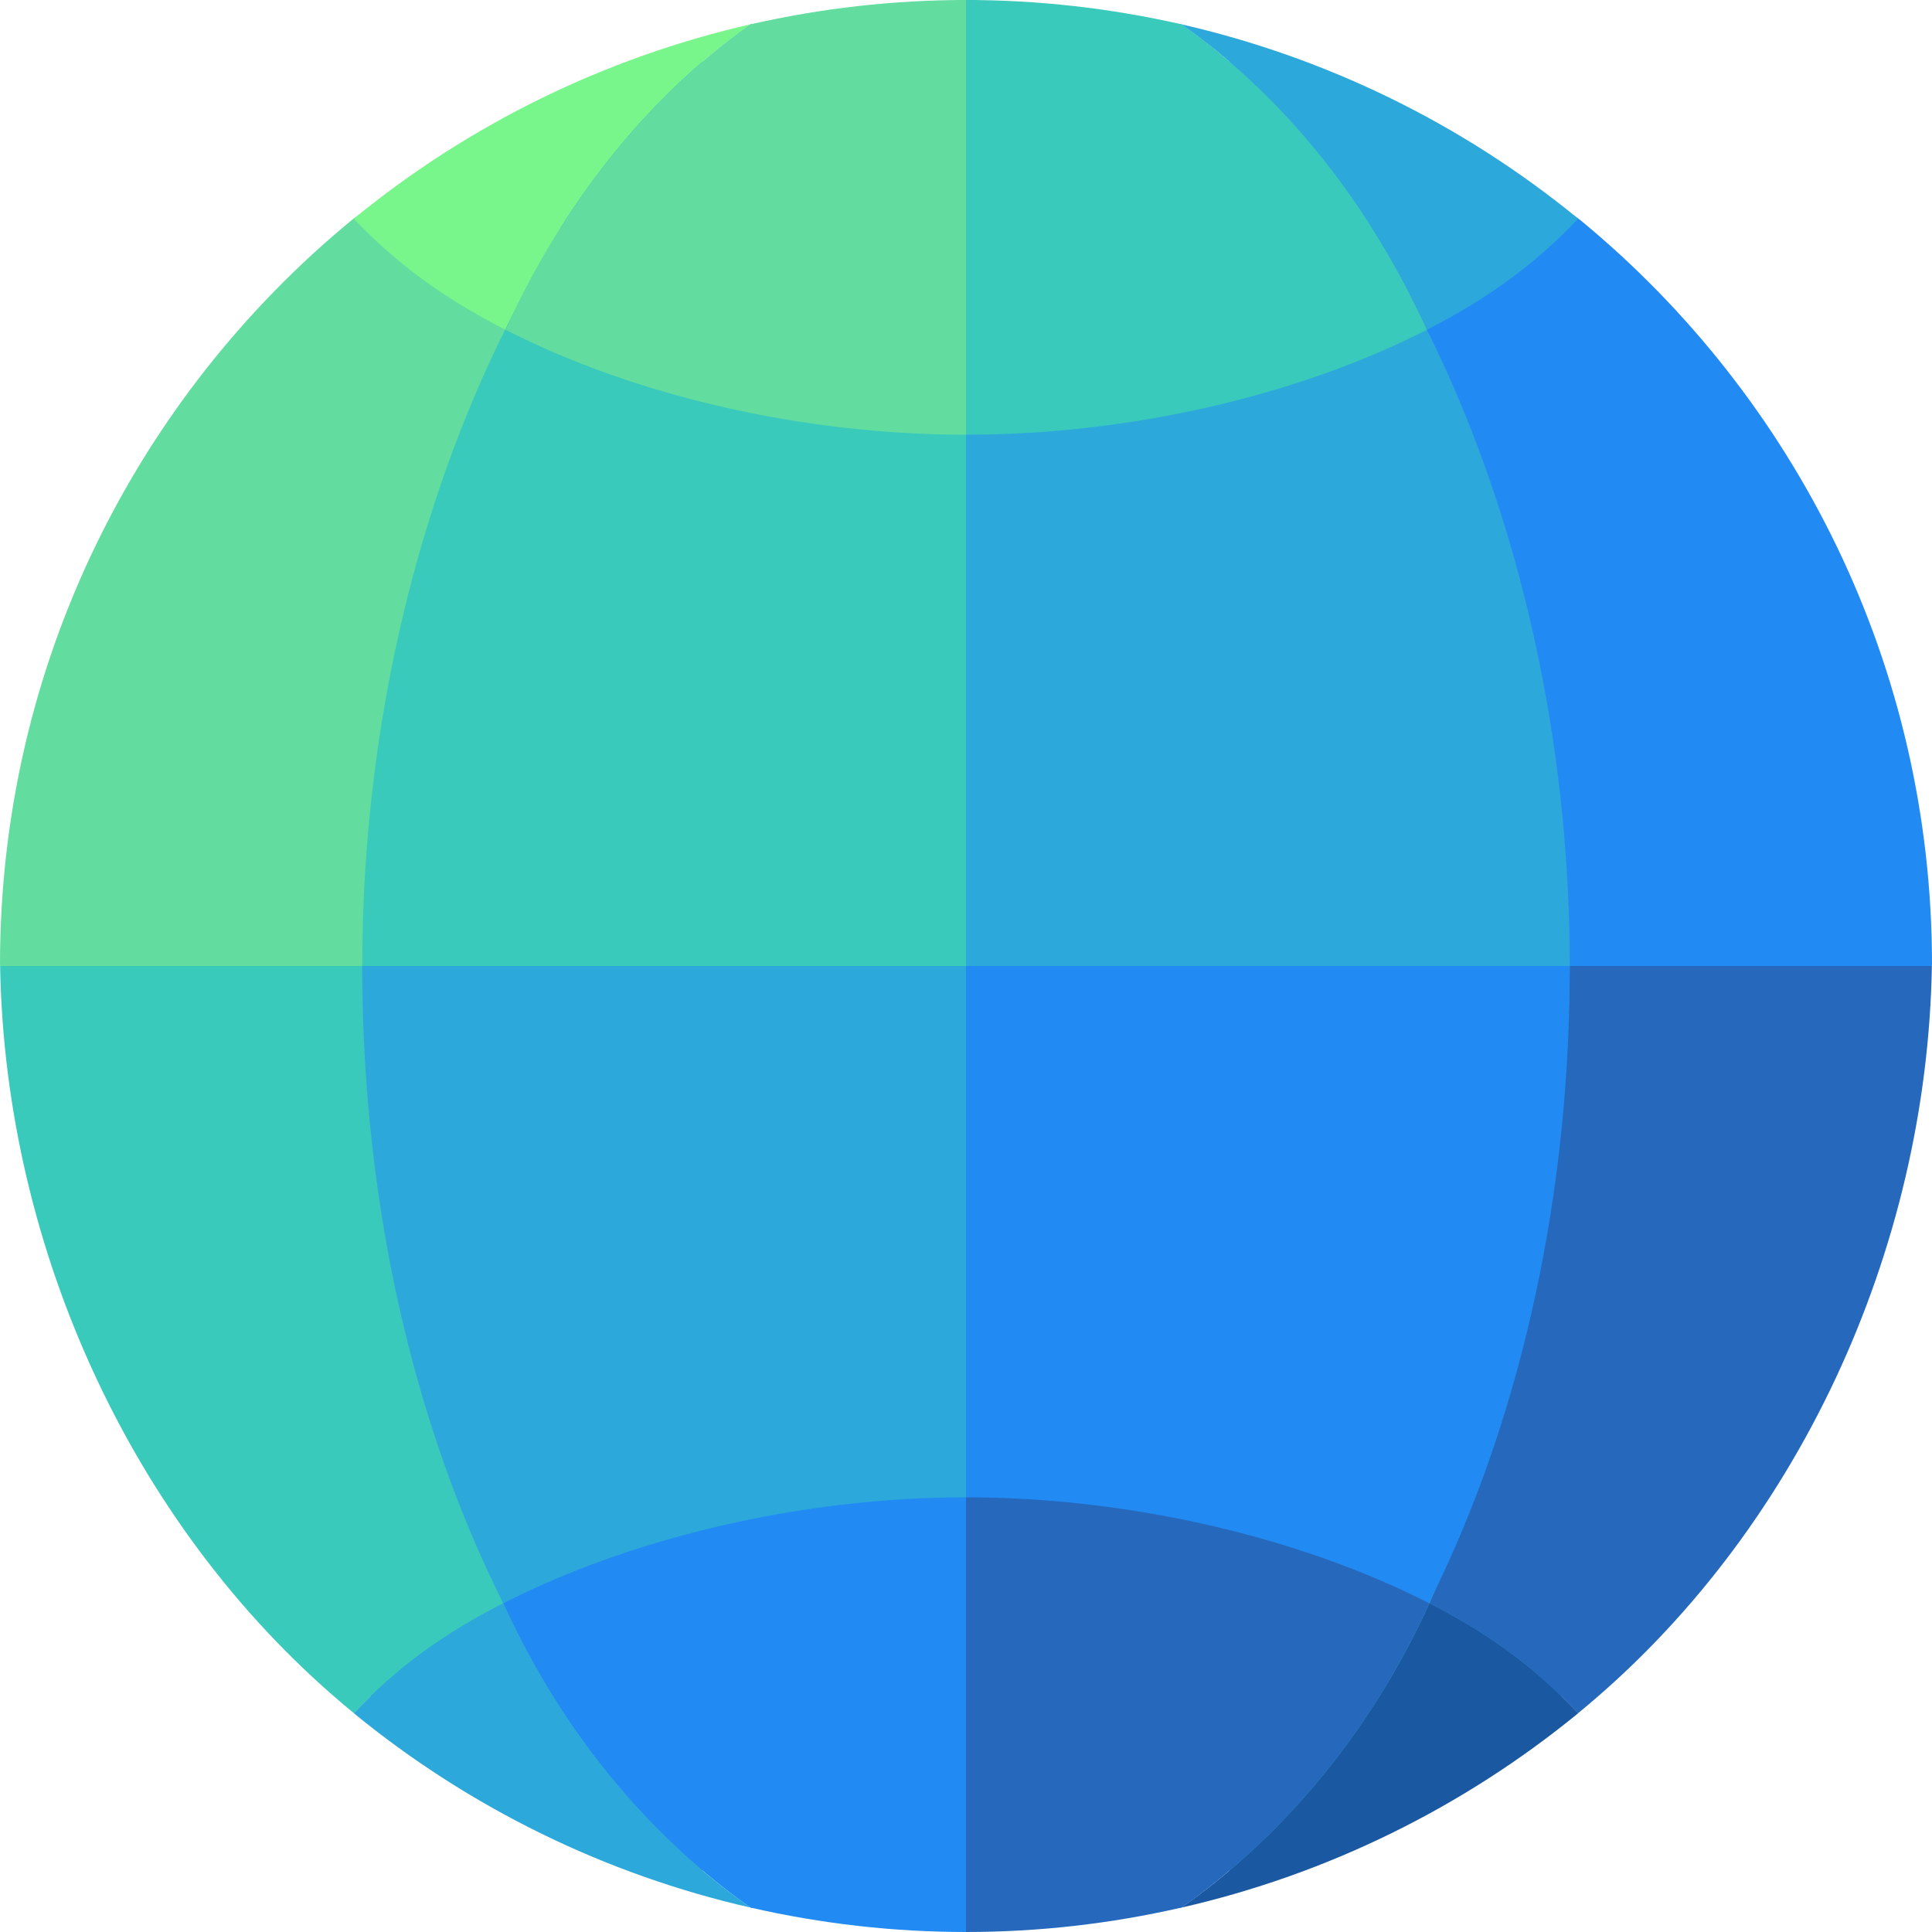
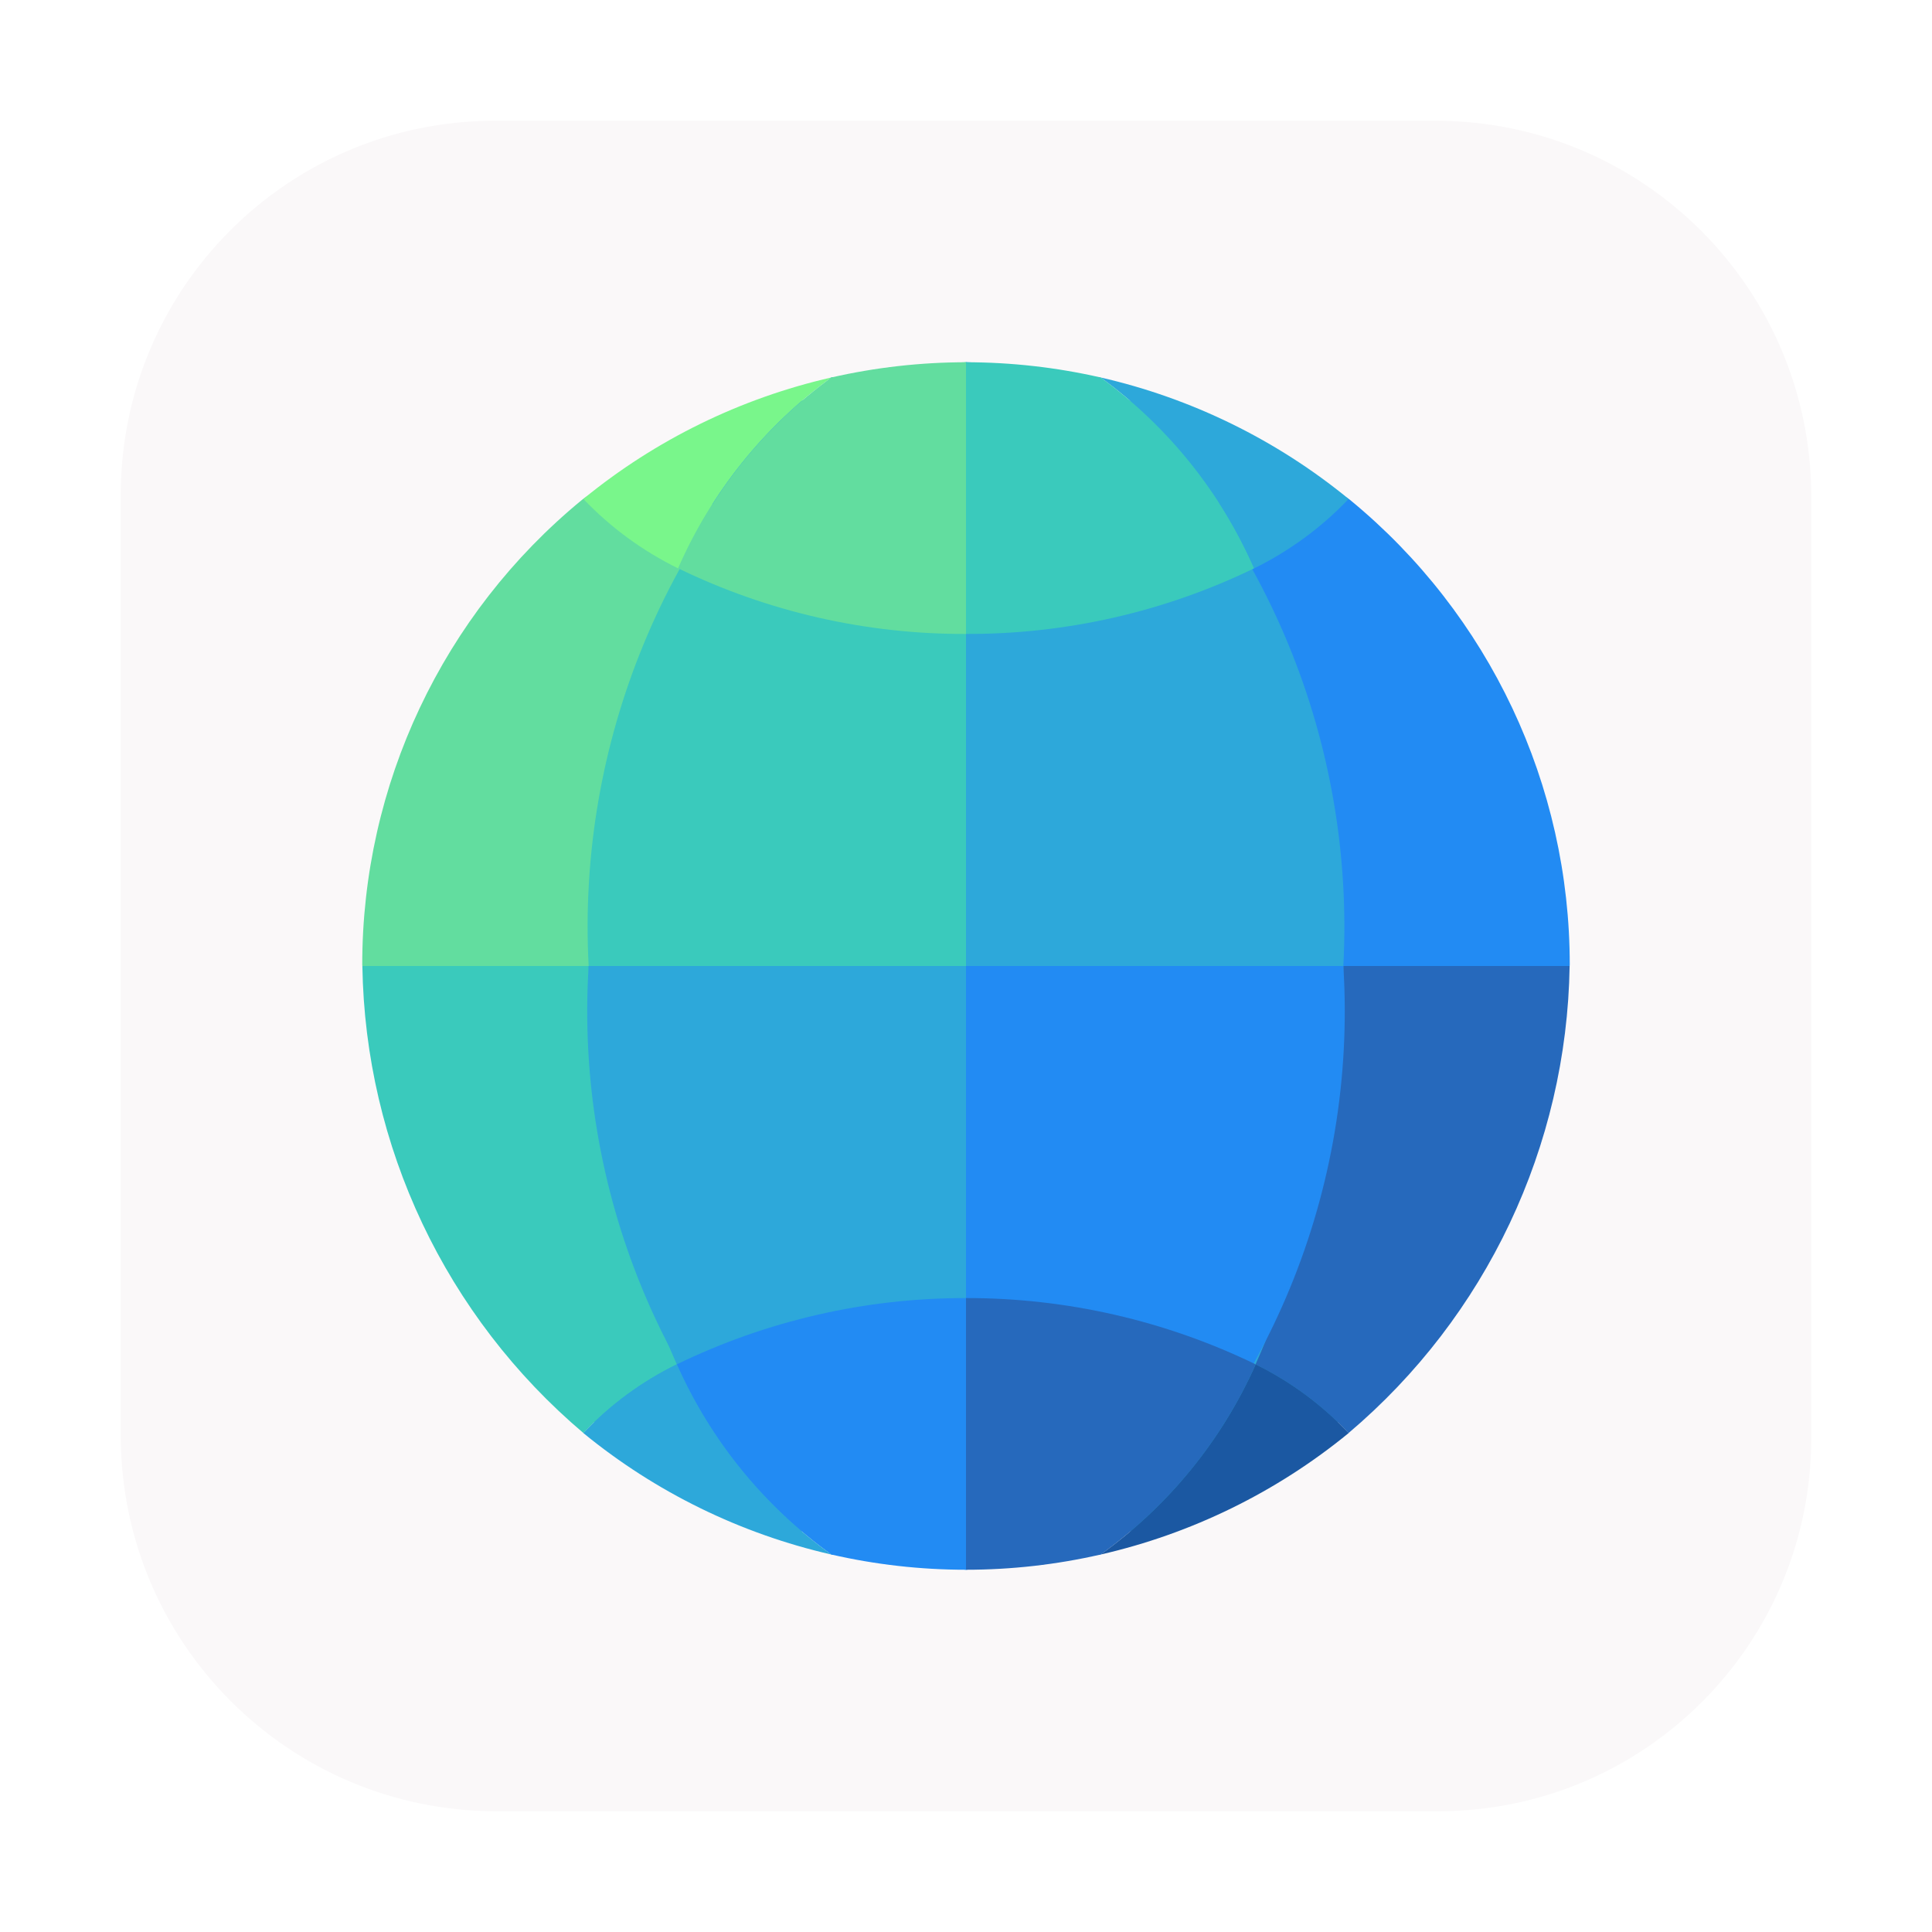
- <svg xmlns="http://www.w3.org/2000/svg" width="16" height="16" version="1.1">
-   <circle style="fill:#2da8da" cx="8" cy="8" r="7.8" />
-   <path style="fill:#2669bc" d="M 13,8 C 12.983,9.855 12.498,11.827 11.837,13.278 12.363,13.546 12.725,13.826 13.069,14.188 14.888,12.698 15.959,10.351 15.999,8 Z" />
-   <path style="fill:#228bf3" d="M 8,8 V 16 C 8.282,16 8.589,14.855 8.869,14.825 9.185,14.792 9.474,15.869 9.783,15.798 11.58,14.541 13,11.6 13,8 Z" />
-   <path style="fill:#2669bc" d="M 8,12.4 V 16 C 8.6,16 9.198,15.932 9.783,15.798 10.557,15.257 11.319,14.417 11.837,13.278 10.784,12.739 9.372,12.4 8,12.4 Z" />
-   <path style="fill:#1b58a2" d="M 11.838,13.278 C 11.319,14.417 10.557,15.257 9.784,15.798 10.989,15.523 12.114,14.971 13.07,14.188 12.726,13.826 12.363,13.546 11.838,13.278 Z" />
-   <path style="fill:#228bf3" d="M 8,8e-8 C 9.142,8e-8 8.798,1.545 9.781,1.976 10.462,2.274 12.526,1.36 13.093,1.827 14.868,3.292 16,5.508 16,7.987 16,8.031 15.999,7.956 15.999,8 H 8 Z" />
-   <path style="fill:#2da8da" d="M 9.783,0.201 C 10.989,0.477 12.114,1.028 13.07,1.811 12.726,2.174 12.342,2.462 11.817,2.731 11.298,1.591 10.556,0.743 9.783,0.201 Z" />
-   <path style="fill:#2da8da" d="M 8,8e-8 C 8.284,8e-8 8.843,1.045 9.125,1.075 9.439,1.108 9.475,0.131 9.783,0.201 11.605,1.477 13,4.566 13,8 13,8.044 13,7.956 13,8 H 8 Z" />
-   <path style="fill:#3acabc" d="M 8,8e-8 C 8.6,8e-8 9.198,0.068 9.783,0.201 10.556,0.743 11.298,1.591 11.817,2.731 10.763,3.27 9.372,3.6 8,3.6 Z" />
-   <path style="fill:#3acabc" d="M 3,8 C 3.017,9.855 3.507,11.827 4.168,13.278 3.642,13.546 3.275,13.826 2.931,14.188 1.112,12.698 0.041,10.351 0.001,8 Z" />
-   <path style="fill:#2da8da" d="M 8,8 V 16 C 7.719,16 7.238,14.679 6.958,14.65 6.642,14.616 6.528,15.87 6.217,15.798 4.42,14.541 3,11.6 3,8 Z" />
-   <path style="fill:#228bf3" d="M 8,12.4 V 16 C 7.4,16 6.802,15.932 6.217,15.798 5.443,15.257 4.686,14.417 4.168,13.278 5.222,12.739 6.628,12.4 8,12.4 Z" />
-   <path style="fill:#2da8da" d="M 4.168,13.278 C 4.686,14.417 5.443,15.257 6.216,15.798 5.011,15.523 3.886,14.971 2.93,14.188 3.274,13.826 3.642,13.546 4.168,13.278 Z" />
-   <path style="fill:#62dd9f" d="M 8,0 C 7.007,0 6.758,1.637 5.881,1.968 5.05,2.28 3.583,1.271 2.91,1.825 1.133,3.29 0,5.506 0,7.987 0,8.031 5.216e-4,7.956 0.001,8 H 8 Z" />
-   <path style="fill:#79f68b" d="M 6.217,0.201 C 5.011,0.477 3.886,1.028 2.93,1.811 3.274,2.174 3.661,2.462 4.186,2.731 4.706,1.591 5.444,0.743 6.217,0.201 Z" />
-   <path style="fill:#3acabc" d="M 8,0 C 7.723,0 7.295,1.948 7.02,1.977 6.699,2.01 6.531,0.129 6.217,0.201 4.395,1.477 3,4.566 3,8 3,8.044 3,7.956 3,8 H 8 Z" />
-   <path style="fill:#62dd9f" d="M 8,0 C 7.4,0 6.802,0.068 6.217,0.201 5.444,0.743 4.706,1.591 4.187,2.731 5.241,3.27 6.628,3.6 8,3.6 Z" />
+ <svg xmlns="http://www.w3.org/2000/svg" height="16px" width="16px" id="svg6" viewBox="0 0 16 16">
+   <defs>
+     <style>.cls-1{fill:#faf8f9;}.cls-2{fill:#2da8da;}.cls-3{fill:#2669bc;}.cls-4{fill:#228bf3;}.cls-5{fill:#1b58a2;}.cls-6{fill:#3acabc;}.cls-7{fill:#62dd9f;}.cls-8{fill:#79f68b;}</style>
+   </defs>
+   <path id="rect51" class="cls-1" d="M4.09,1h7.806A3.112,3.112,0,0,1,15,4.103V11.91A3.09,3.09,0,0,1,11.91,15H4.103A3.112,3.112,0,0,1,1,11.897V4.09A3.099,3.099,0,0,1,4.09,1Z" />
+   <circle class="cls-2" cx="8" cy="8" r="4.875" />
+   <path class="cls-3" d="M11.125,8a8.569,8.569,0,0,1-.727,3.299,2.681,2.681,0,0,1,.77.569A5.172,5.172,0,0,0,12.999,8Z" />
+   <path class="cls-4" d="M8,8v5c.176,0,.368-.716.543-.734.197-.021.378.652.571.608A6.013,6.013,0,0,0,11.125,8Z" />
+   <path class="cls-3" d="M8,10.75V13a4.995,4.995,0,0,0,1.115-.126,3.874,3.874,0,0,0,1.284-1.575A5.48,5.48,0,0,0,8,10.75Z" />
+   <path class="cls-5" d="M10.399,11.299A3.881,3.881,0,0,1,9.115,12.874a5.001,5.001,0,0,0,2.054-1.006A2.685,2.685,0,0,0,10.399,11.299Z" />
+   <path class="cls-4" d="M8,3c.714,0,.498.966,1.113,1.235.426.187,1.716-.385,2.07-.093A4.979,4.979,0,0,1,13,7.992c0,.028,0-.02-.001.008H8Z" />
+   <path class="cls-2" d="M9.115,3.126a5.004,5.004,0,0,1,2.054,1.006,2.764,2.764,0,0,1-.783.575A3.883,3.883,0,0,0,9.115,3.126Z" />
+   <path class="cls-2" d="M8,3c.177,0,.527.653.703.672.196.021.219-.59.411-.546A6.136,6.136,0,0,1,11.125,8c0,.028,0-.028,0,0H8Z" />
+   <path class="cls-6" d="M8,3a5.013,5.013,0,0,1,1.115.126,3.881,3.881,0,0,1,1.271,1.581A5.419,5.419,0,0,1,8,5.25Z" />
+   <path class="cls-6" d="M4.875,8a8.57,8.57,0,0,0,.73,3.299,2.699,2.699,0,0,0-.773.569A5.172,5.172,0,0,1,3.001,8Z" />
+   <path class="cls-2" d="M8,8v5c-.176,0-.477-.825-.651-.844-.198-.021-.269.762-.464.718A6.013,6.013,0,0,1,4.875,8Z" />
+   <path class="cls-4" d="M8,10.75V13a4.995,4.995,0,0,1-1.115-.126,3.869,3.869,0,0,1-1.28-1.575A5.465,5.465,0,0,1,8,10.75Z" />
+   <path class="cls-2" d="M5.605,11.299a3.876,3.876,0,0,0,1.28,1.575,5.001,5.001,0,0,1-2.054-1.006A2.702,2.702,0,0,1,5.605,11.299Z" />
+   <path class="cls-7" d="M8,3c-.621,0-.776,1.023-1.325,1.23-.519.195-1.436-.436-1.857-.089A4.979,4.979,0,0,0,3,7.992c0,.028,0-.02.001.008H8Z" />
+   <path class="cls-8" d="M6.885,3.126a5.004,5.004,0,0,0-2.054,1.006,2.774,2.774,0,0,0,.785.575A3.879,3.879,0,0,1,6.885,3.126Z" />
+   <path class="cls-6" d="M8,3c-.173,0-.44,1.217-.613,1.235-.2.021-.305-1.155-.502-1.11A6.136,6.136,0,0,0,4.875,8c0,.028,0-.028,0,0H8Z" />
+   <path class="cls-7" d="M8,3a5.013,5.013,0,0,0-1.115.126A3.876,3.876,0,0,0,5.617,4.707,5.407,5.407,0,0,0,8,5.25Z" />
</svg>
